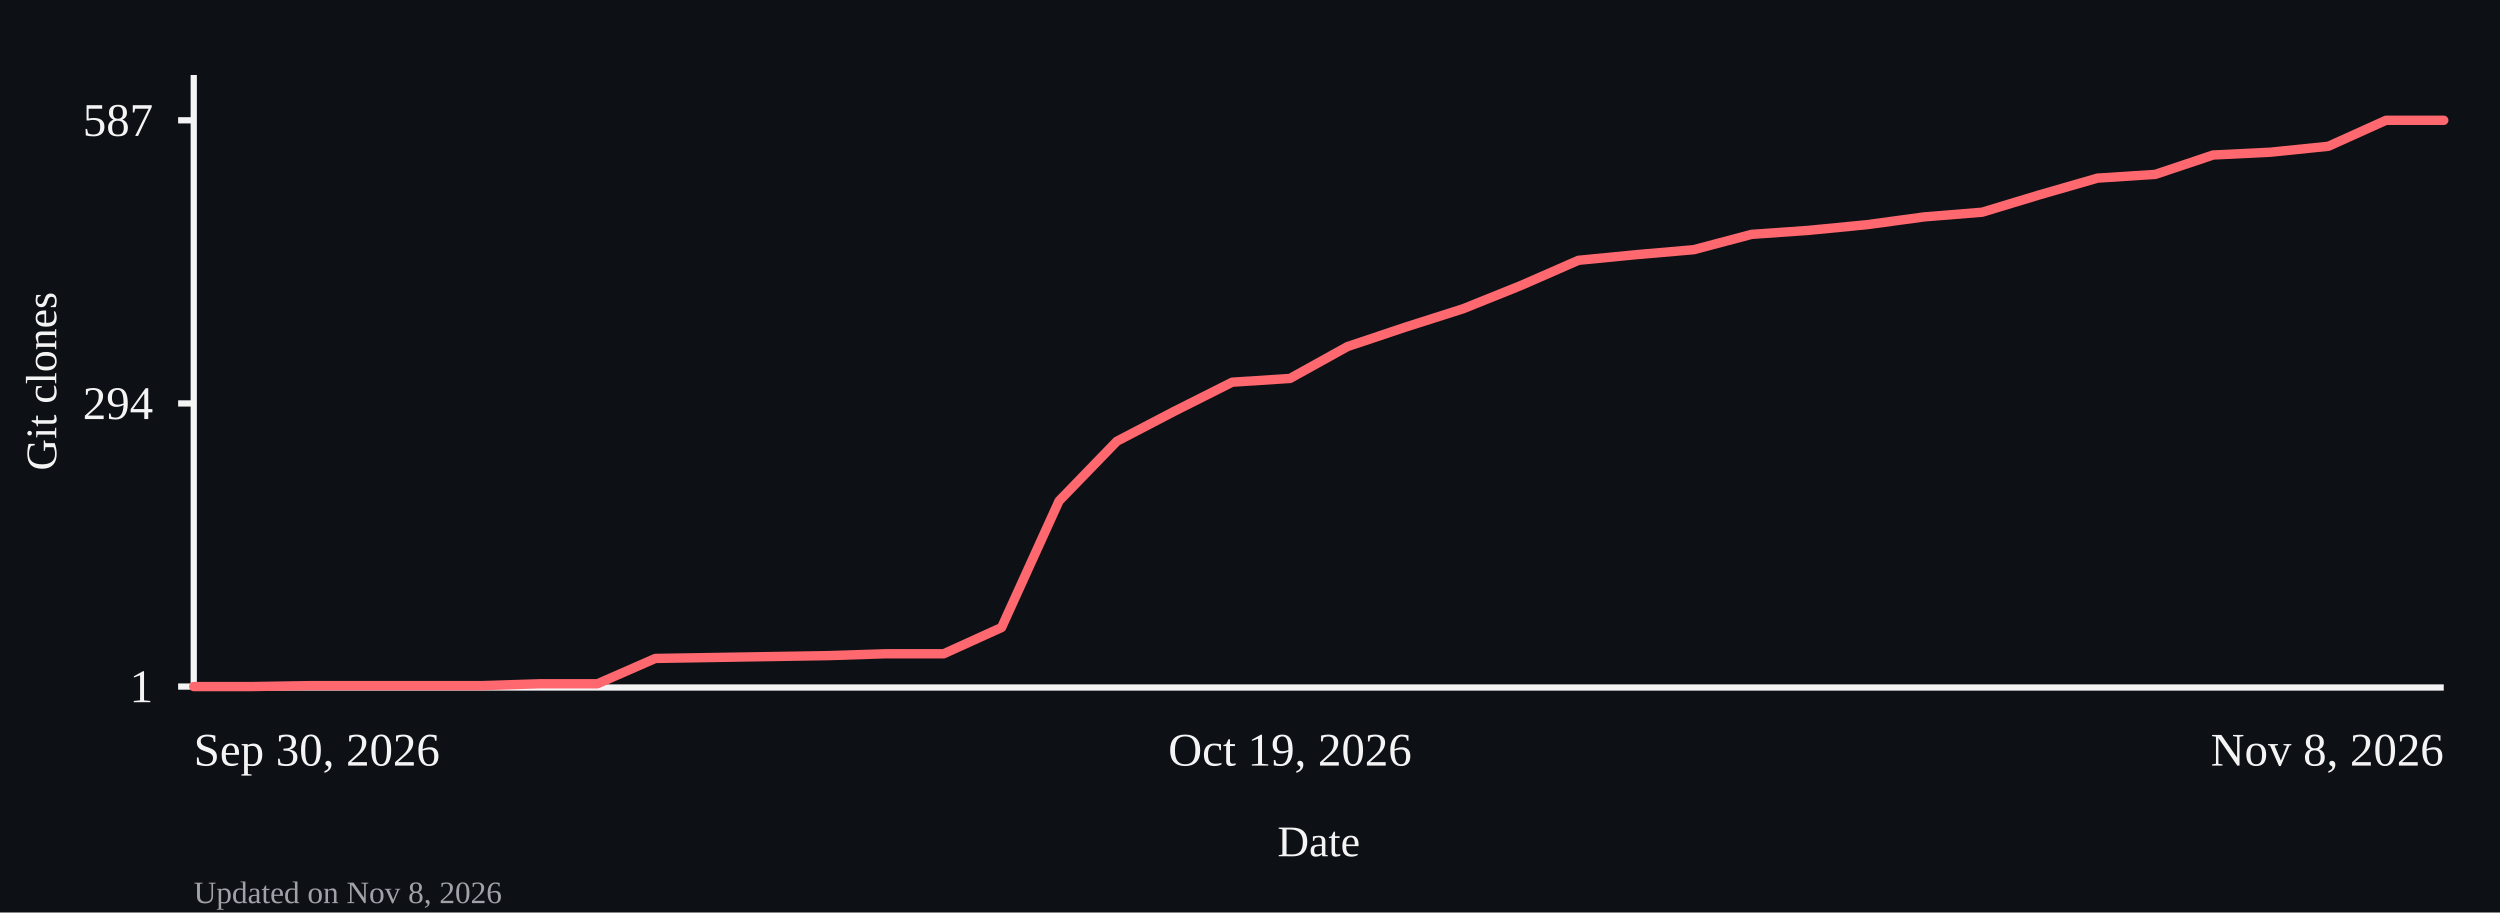
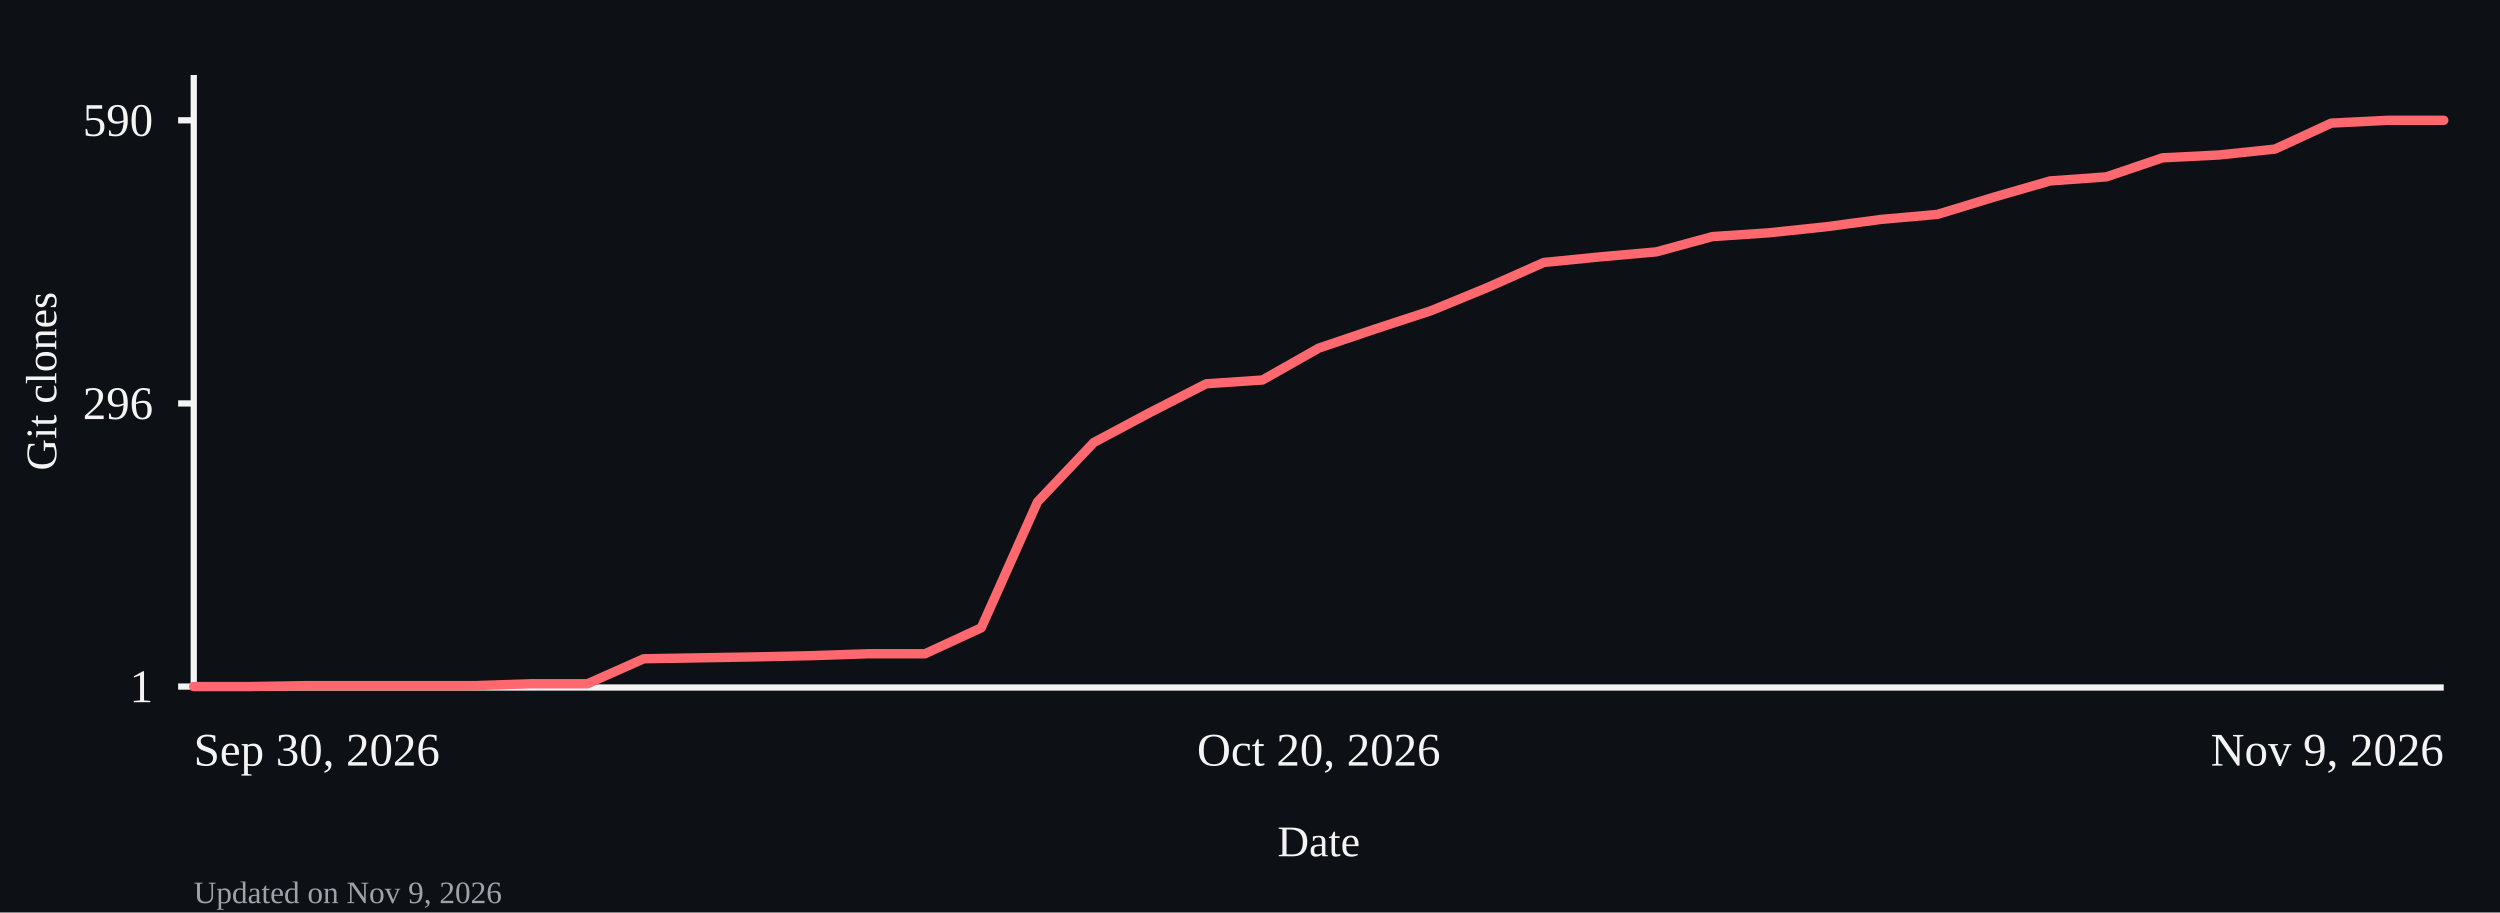
<svg xmlns="http://www.w3.org/2000/svg" width="800" height="292" viewBox="0 0 800 292" role="img" aria-labelledby="title desc">
  <rect width="800" height="292" fill="#0d1015" />
  <line x1="57" y1="38.5" x2="62" y2="38.5" stroke="#f4f4f5" stroke-width="2" />
-   <text x="49" y="43.5" text-anchor="end" fill="#f4f4f5" font-size="15">587</text>
+   <text x="49" y="43.5" text-anchor="end" fill="#f4f4f5" font-size="15">590</text>
  <line x1="57" y1="129.1" x2="62" y2="129.1" stroke="#f4f4f5" stroke-width="2" />
-   <text x="49" y="134.1" text-anchor="end" fill="#f4f4f5" font-size="15">294</text>
+   <text x="49" y="134.1" text-anchor="end" fill="#f4f4f5" font-size="15">296</text>
  <line x1="57" y1="219.7" x2="62" y2="219.7" stroke="#f4f4f5" stroke-width="2" />
  <text x="49" y="224.7" text-anchor="end" fill="#f4f4f5" font-size="15">1</text>
  <line x1="62" y1="24" x2="62" y2="220" stroke="#f4f4f5" stroke-width="2" />
  <line x1="62" y1="220" x2="782" y2="220" stroke="#f4f4f5" stroke-width="2" />
-   <path d="M62.0 219.7 L80.5 219.7 L98.9 219.4 L117.4 219.4 L135.8 219.4 L154.3 219.4 L172.8 218.8 L191.2 218.8 L209.7 210.7 L228.2 210.4 L246.6 210.1 L265.1 209.8 L283.5 209.2 L302.0 209.2 L320.5 200.8 L338.9 160.3 L357.4 141.2 L375.8 131.6 L394.3 122.3 L412.8 121.1 L431.2 110.9 L449.7 104.7 L468.2 98.8 L486.6 91.4 L505.1 83.3 L523.5 81.5 L542.0 79.9 L560.5 75.0 L578.9 73.7 L597.4 71.9 L615.8 69.4 L634.3 67.9 L652.8 62.3 L671.2 57.0 L689.7 55.8 L708.2 49.6 L726.6 48.7 L745.1 46.8 L763.5 38.5 L782.0 38.5" fill="none" stroke="#ff686f" stroke-width="3" stroke-linecap="round" stroke-linejoin="round" />
+   <path d="M62.0 219.7 L80.0 219.7 L98.0 219.4 L116.0 219.4 L134.0 219.4 L152.0 219.4 L170.0 218.8 L188.0 218.8 L206.0 210.8 L224.0 210.5 L242.0 210.2 L260.0 209.8 L278.0 209.2 L296.0 209.2 L314.0 200.9 L332.0 160.6 L350.0 141.6 L368.0 132.0 L386.0 122.8 L404.0 121.6 L422.0 111.4 L440.0 105.3 L458.0 99.4 L476.0 92.0 L494.0 84.0 L512.0 82.2 L530.0 80.6 L548.0 75.7 L566.0 74.5 L584.0 72.6 L602.0 70.2 L620.0 68.6 L638.0 63.1 L656.0 57.9 L674.0 56.6 L692.0 50.5 L710.0 49.6 L728.0 47.7 L746.0 39.4 L764.0 38.5 L782.0 38.5" fill="none" stroke="#ff686f" stroke-width="3" stroke-linecap="round" stroke-linejoin="round" />
  <text x="62.0" y="245" text-anchor="start" fill="#f4f4f5" font-size="15">Sep 30, 2026</text>
-   <text x="412.8" y="245" text-anchor="middle" fill="#f4f4f5" font-size="15">Oct 19, 2026</text>
-   <text x="782.0" y="245" text-anchor="end" fill="#f4f4f5" font-size="15">Nov 8, 2026</text>
+   <text x="422.0" y="245" text-anchor="middle" fill="#f4f4f5" font-size="15">Oct 20, 2026</text>
+   <text x="782.0" y="245" text-anchor="end" fill="#f4f4f5" font-size="15">Nov 9, 2026</text>
  <text x="422.0" y="274" text-anchor="middle" fill="#f4f4f5" font-size="14">Date</text>
  <text x="18" y="122.0" transform="rotate(-90 18 122.0)" text-anchor="middle" fill="#f4f4f5" font-size="14">Git clones</text>
-   <text x="62" y="289" fill="#a1a1aa" font-size="10">Updated on Nov 8, 2026</text>
+   <text x="62" y="289" fill="#a1a1aa" font-size="10">Updated on Nov 9, 2026</text>
</svg>
